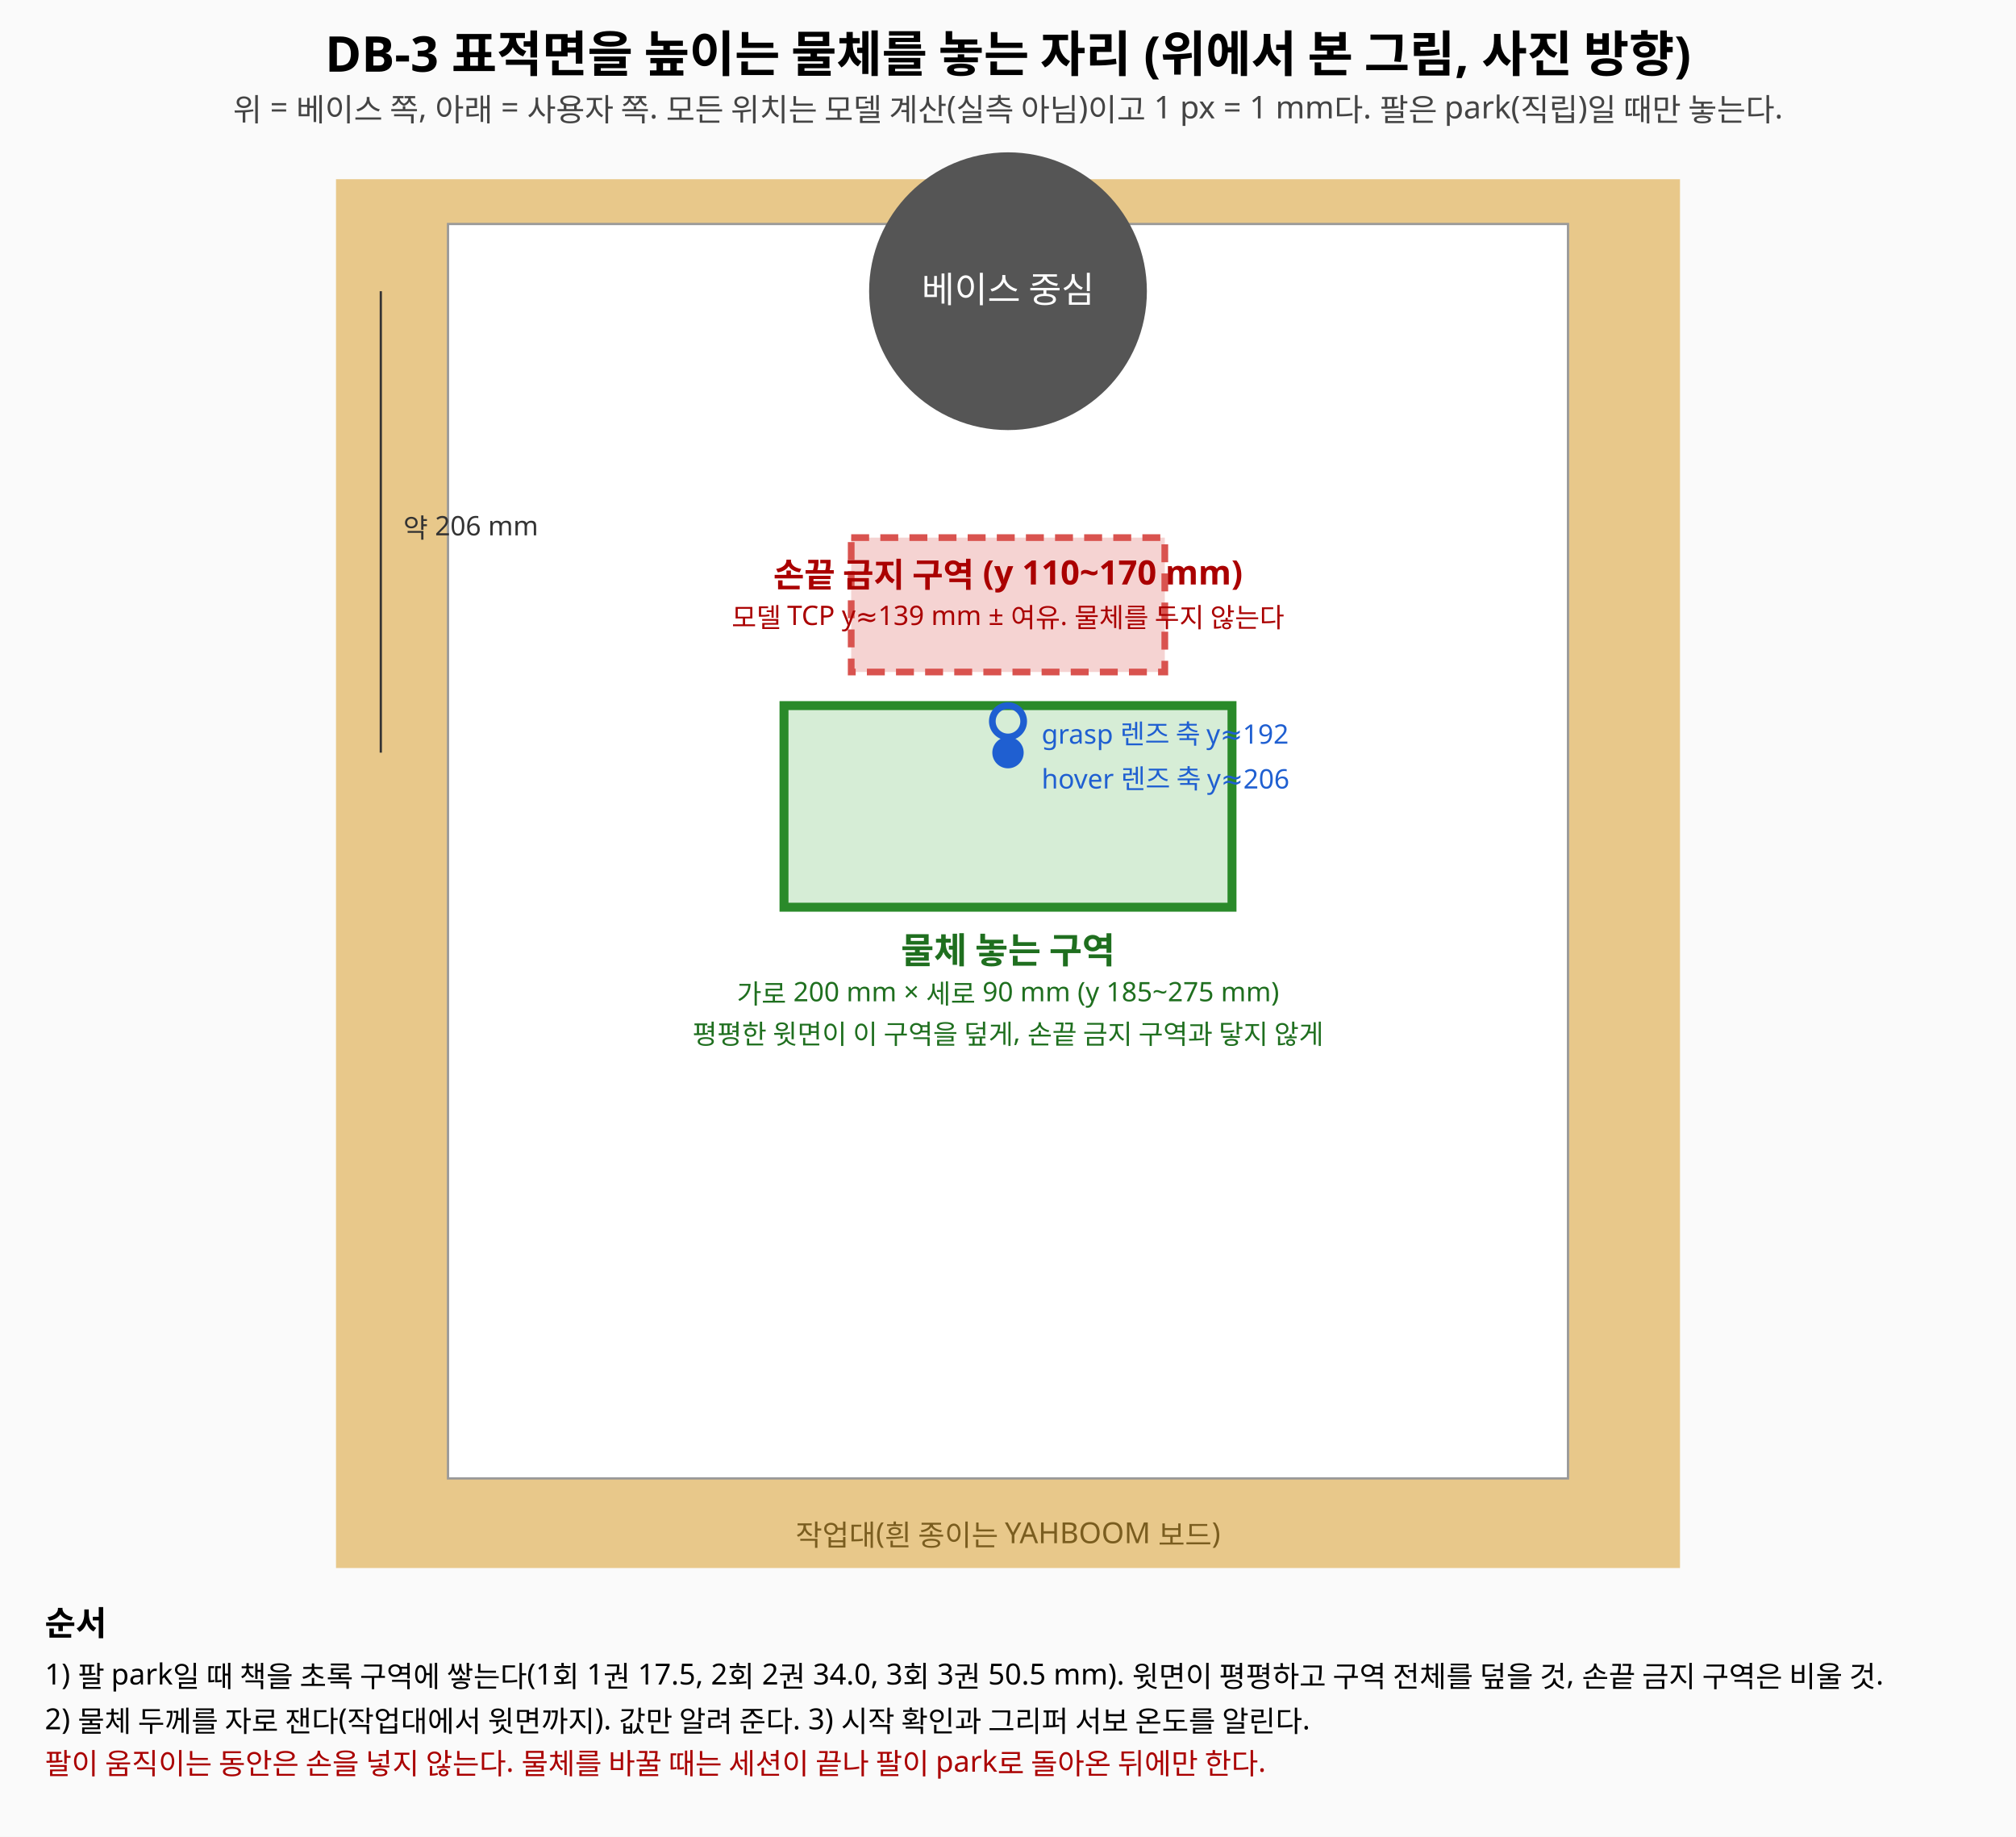
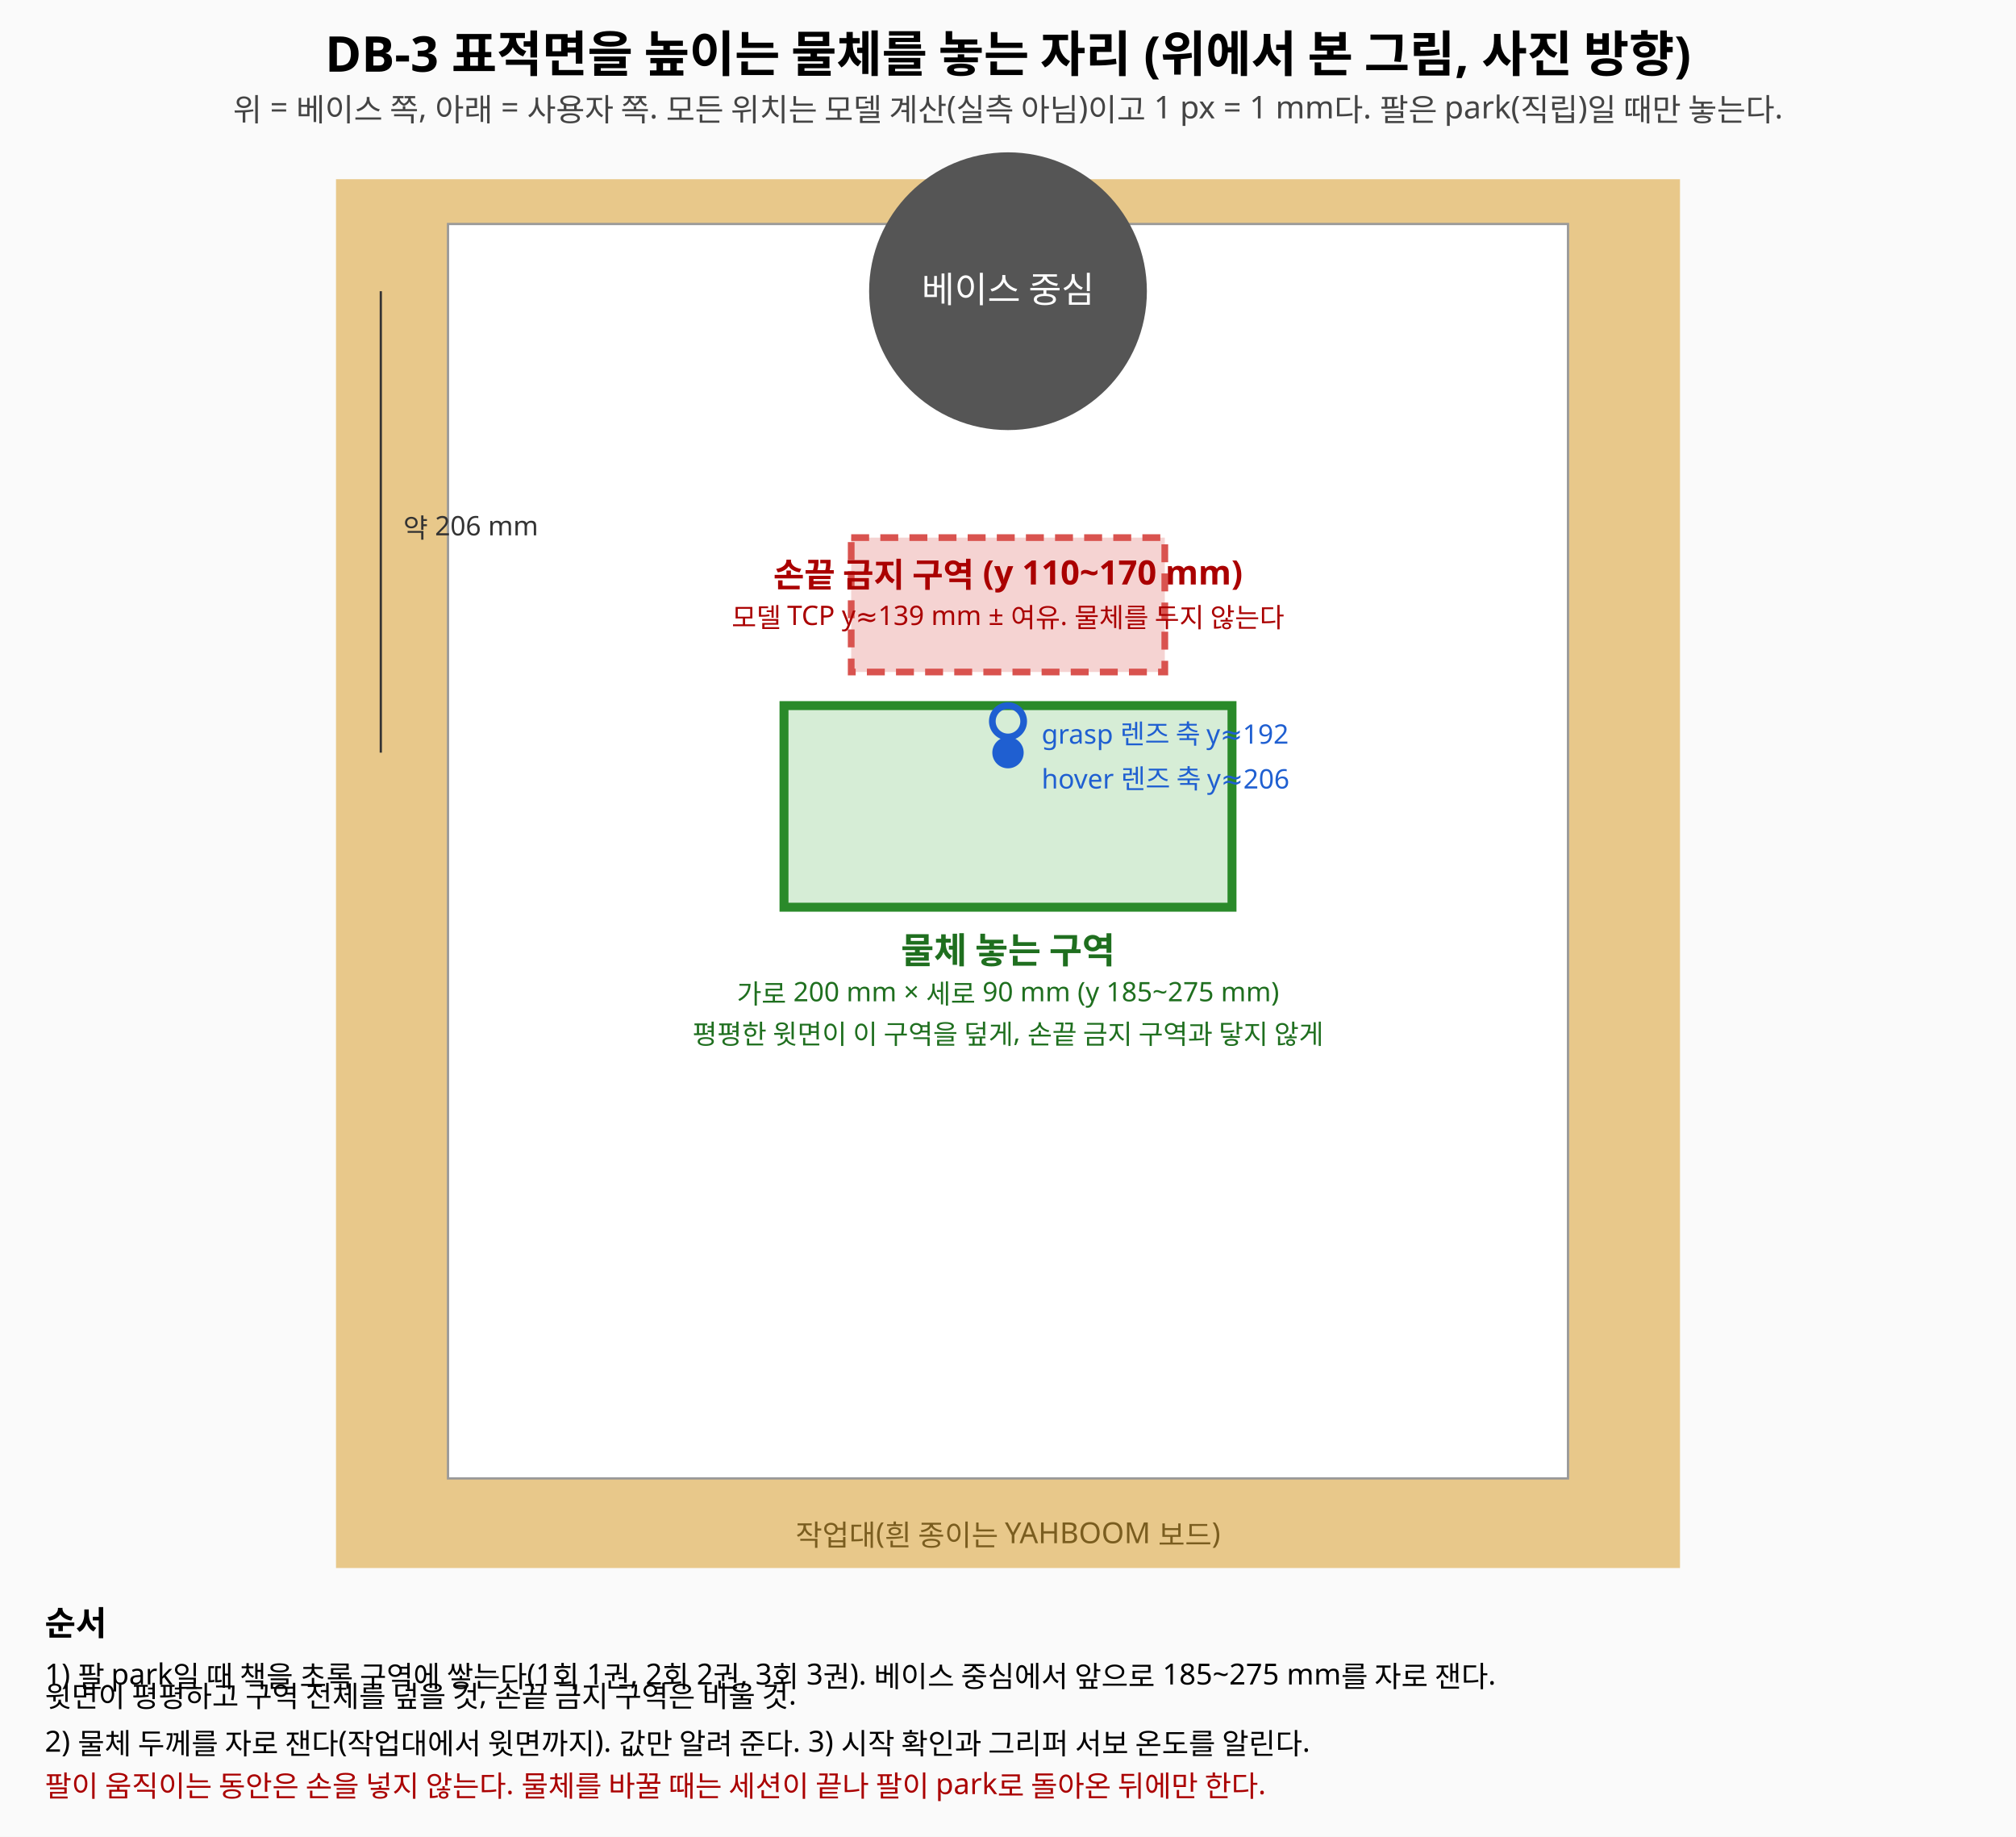
<svg xmlns="http://www.w3.org/2000/svg" viewBox="0 0 900 820" font-family="Apple SD Gothic Neo, Noto Sans KR, sans-serif">
  <rect width="900" height="820" fill="#fafafa" />
  <text x="450" y="32" font-size="22" font-weight="bold" text-anchor="middle">DB-3 표적면을 높이는 물체를 놓는 자리 (위에서 본 그림, 사진 방향)</text>
  <text x="450" y="54" font-size="14" text-anchor="middle" fill="#444">위 = 베이스 쪽, 아래 = 사용자 쪽. 모든 위치는 모델 계산(실측 아님)이고 1 px = 1 mm다. 팔은 park(직립)일 때만 놓는다.</text>
  <rect x="150" y="80" width="600" height="620" fill="#e8c88a" />
  <rect x="200" y="100" width="500" height="560" fill="#fff" stroke="#999" />
  <text x="450" y="690" font-size="13" text-anchor="middle" fill="#7a5d1f">작업대(흰 종이는 YAHBOOM 보드)</text>
  <circle cx="450" cy="130" r="62" fill="#555" />
  <text x="450" y="135" font-size="16" fill="#fff" text-anchor="middle">베이스 중심</text>
  <rect x="380" y="240" width="140" height="60" fill="#d9534f" fill-opacity="0.25" stroke="#d9534f" stroke-width="3" stroke-dasharray="8 5" />
  <text x="450" y="262" font-size="15" font-weight="bold" fill="#a00" text-anchor="middle">손끝 금지 구역 (y 110~170 mm)</text>
  <text x="450" y="280" font-size="12" fill="#a00" text-anchor="middle">모델 TCP y≈139 mm ± 여유. 물체를 두지 않는다</text>
  <rect x="350" y="315" width="200" height="90" fill="#5cb85c" fill-opacity="0.25" stroke="#2a8a2a" stroke-width="4" />
  <text x="450" y="430" font-size="16" font-weight="bold" fill="#1f6f1f" text-anchor="middle">물체 놓는 구역</text>
  <text x="450" y="448" font-size="12" fill="#1f6f1f" text-anchor="middle">가로 200 mm × 세로 90 mm (y 185~275 mm)</text>
  <text x="450" y="466" font-size="12" fill="#1f6f1f" text-anchor="middle">평평한 윗면이 이 구역을 덮게, 손끝 금지 구역과 닿지 않게</text>
  <circle cx="450" cy="336" r="7" fill="#1f5fd1" />
  <text x="465" y="352" font-size="12" fill="#1f5fd1">hover 렌즈 축 y≈206</text>
  <circle cx="450" cy="322" r="7" fill="none" stroke="#1f5fd1" stroke-width="3" />
  <text x="465" y="332" font-size="12" fill="#1f5fd1">grasp 렌즈 축 y≈192</text>
  <line x1="170" y1="130" x2="170" y2="336" stroke="#333" />
  <text x="180" y="240" font-size="12" fill="#333">약 206 mm</text>
  <g transform="translate(20,730)">
    <text x="0" y="0" font-size="15" font-weight="bold">순서</text>
-     <text x="0" y="22" font-size="13">1) 팔 park일 때 책을 초록 구역에 쌓는다(1회 1권 17.5, 2회 2권 34.0, 3회 3권 50.5 mm). 윗면이 평평하고 구역 전체를 덮을 것, 손끝 금지 구역은 비울 것.</text>
-     <text x="0" y="42" font-size="13">2) 물체 두께를 자로 잰다(작업대에서 윗면까지). 값만 알려 준다. 3) 시작 확인과 그리퍼 서보 온도를 알린다.</text>
-     <text x="0" y="62" font-size="13" fill="#a00">팔이 움직이는 동안은 손을 넣지 않는다. 물체를 바꿀 때는 세션이 끝나 팔이 park로 돌아온 뒤에만 한다.</text>
+     <text x="0" y="22" font-size="13">1) 팔 park일 때 책을 초록 구역에 쌓는다(1회 1권, 2회 2권, 3회 3권). 베이스 중심에서 앞으로 185~275 mm를 자로 잰다.</text>
+     <text x="0" y="32" font-size="13">윗면이 평평하고 구역 전체를 덮을 것, 손끝 금지 구역은 비울 것.</text>
+     <text x="0" y="52" font-size="13">2) 물체 두께를 자로 잰다(작업대에서 윗면까지). 값만 알려 준다. 3) 시작 확인과 그리퍼 서보 온도를 알린다.</text>
+     <text x="0" y="72" font-size="13" fill="#a00">팔이 움직이는 동안은 손을 넣지 않는다. 물체를 바꿀 때는 세션이 끝나 팔이 park로 돌아온 뒤에만 한다.</text>
  </g>
</svg>
